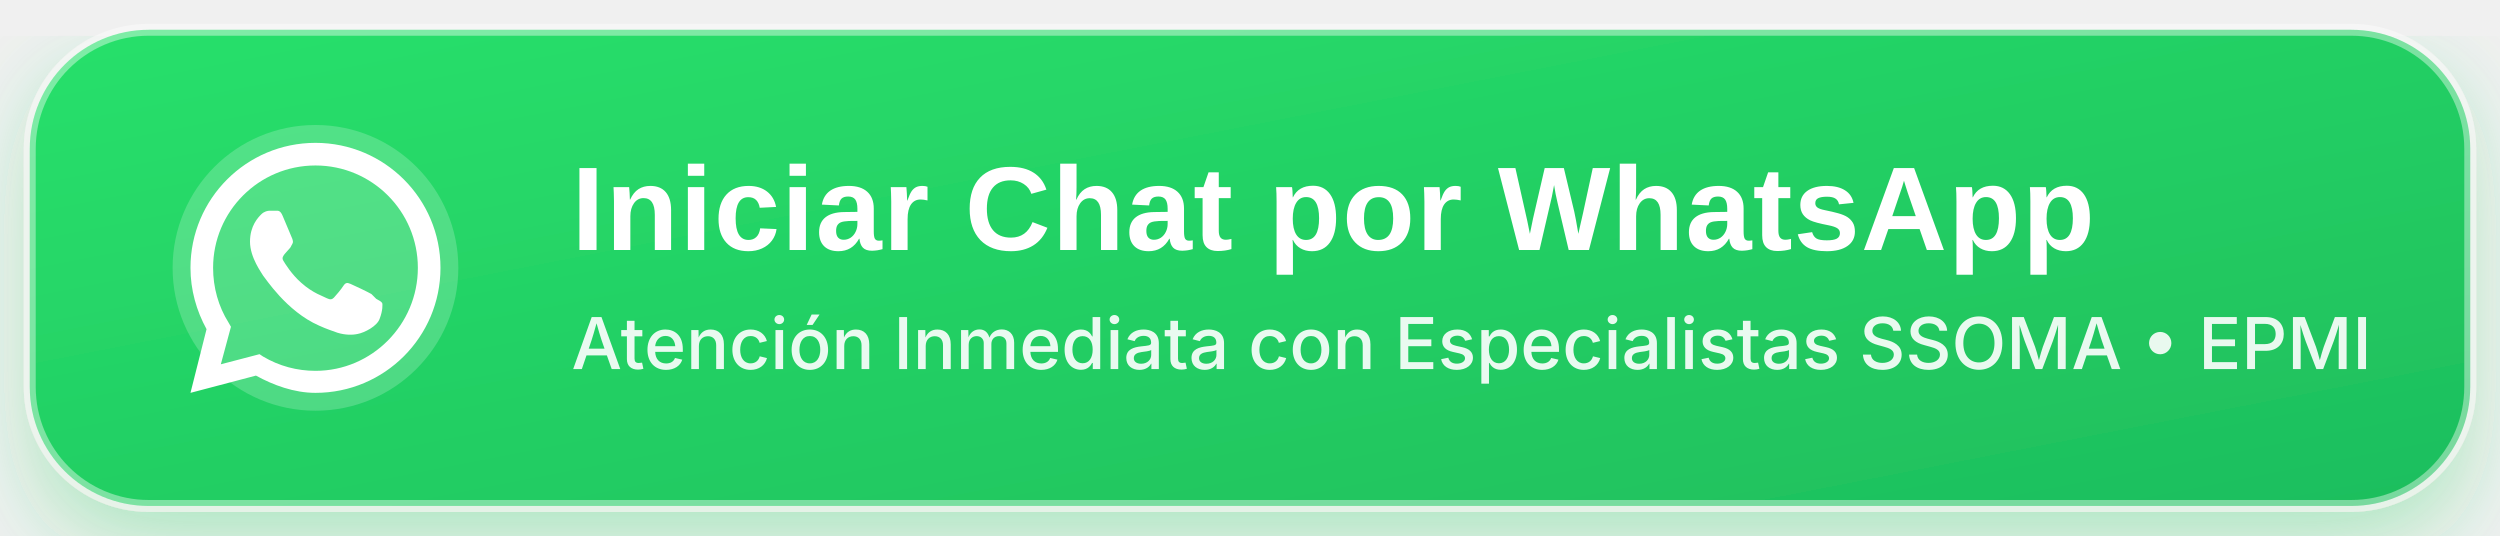
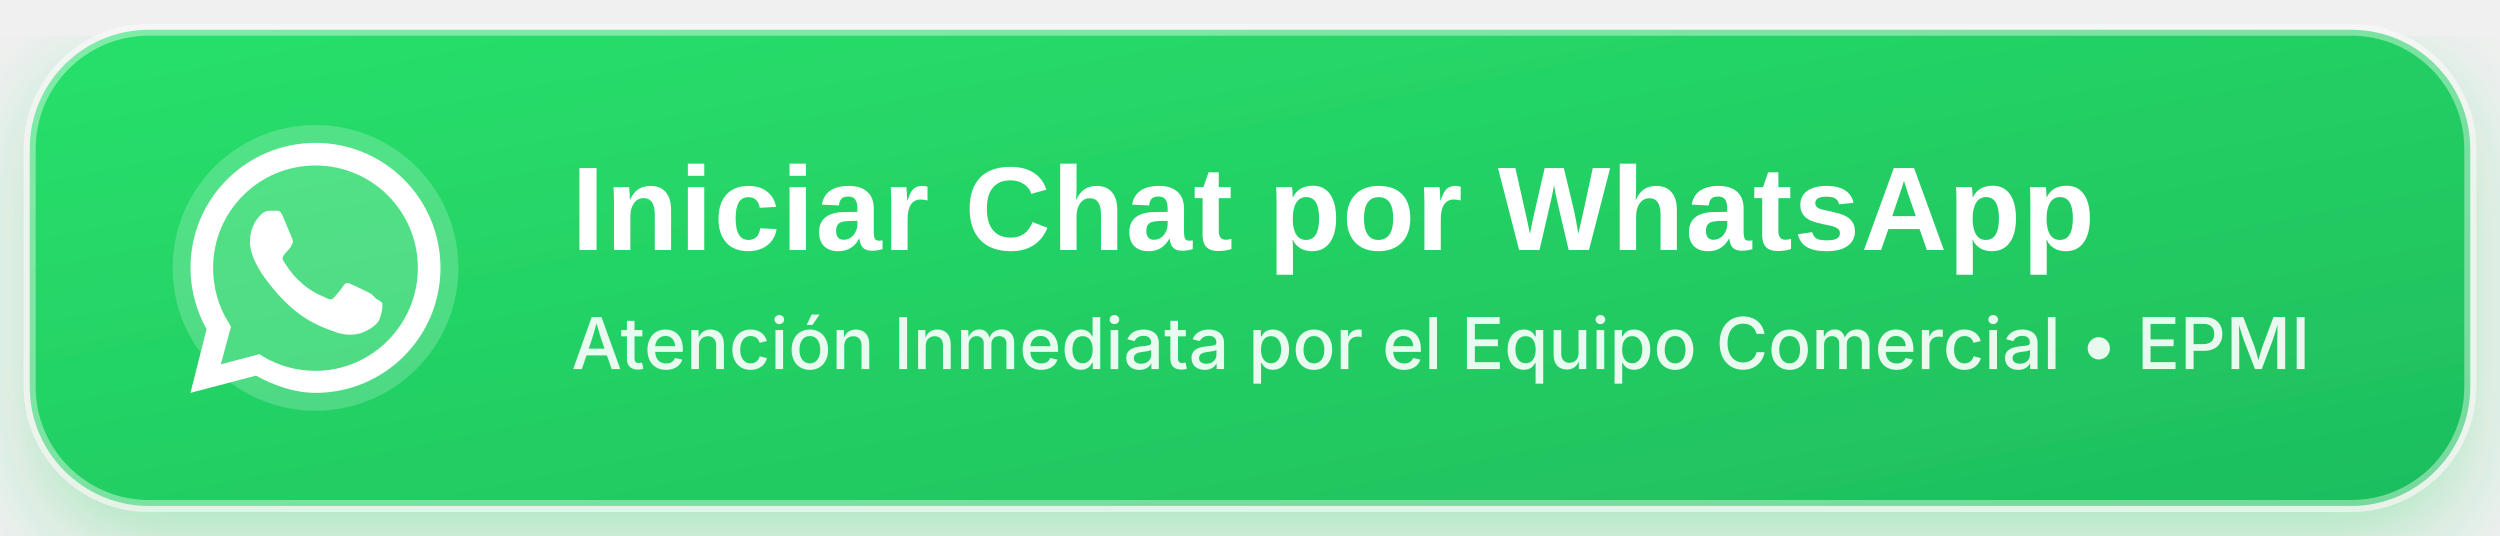
<svg xmlns="http://www.w3.org/2000/svg" viewBox="0 0 420 90" width="100%" height="auto">
  <defs>
    <filter id="shadow" x="-10%" y="-10%" width="120%" height="130%">
      <feDropShadow dx="0" dy="6" stdDeviation="8" flood-color="#25D366" flood-opacity="0.35" />
    </filter>
    <linearGradient id="waGrad" x1="0%" y1="0%" x2="100%" y2="100%">
      <stop offset="0%" stop-color="#28E06B" />
      <stop offset="100%" stop-color="#1EBE5D" />
    </linearGradient>
  </defs>
  <rect x="5" y="5" width="410" height="80" rx="20" fill="url(#waGrad)" filter="url(#shadow)" stroke="#ffffff" stroke-width="2" stroke-opacity="0.4" />
  <g transform="translate(28, 20)">
    <circle cx="25" cy="25" r="24" fill="#ffffff" fill-opacity="0.2" />
    <path fill="#ffffff" d="M25 4C13.4 4 4 13.4 4 25c0 3.7 1 7.2 2.7 10.3L4 46l11-2.9C17.9 44.7 21.4 46 25 46c11.6 0 21-9.4 21-21S36.6 4 25 4zm0 38.3c-3.1 0-6.1-.8-8.8-2.4l-.6-.4-6.5 1.7 1.7-6.3-.4-.7C8.7 31.5 7.8 28.3 7.8 25c0-9.5 7.7-17.2 17.2-17.2s17.2 7.7 17.2 17.2-7.7 17.3-17.2 17.3zm9.4-12.9c-.5-.3-3-1.5-3.5-1.7-.5-.2-.8-.3-1.2.3-.3.5-1.3 1.7-1.6 2-.3.3-.6.4-1.2.1-.5-.3-2.3-.8-4.3-2.6-1.6-1.4-2.7-3.2-3-3.7-.3-.5 0-.8.2-1.1.2-.2.5-.6.8-.9.3-.3.3-.5.5-.8.2-.3.1-.6 0-.9-.1-.3-1.2-2.8-1.6-3.8-.4-1-.8-.9-1.2-.9h-1c-.3 0-.9.1-1.4.6-.5.5-1.9 1.9-1.9 4.6 0 2.7 2 5.3 2.2 5.7.3.3 3.9 6 9.4 8.4 1.3.6 2.3.9 3.1 1.2 1.3.4 2.5.4 3.4.2 1.1-.2 3.3-1.3 3.7-2.6.5-1.3.5-2.4.4-2.6-.2-.3-.5-.4-1-.7z" />
  </g>
  <text x="96" y="42" font-family="'Plus Jakarta Sans', 'Segoe UI', Arial, sans-serif" font-size="20" font-weight="800" fill="#ffffff" letter-spacing="0.2">
    Iniciar Chat por WhatsApp
  </text>
  <text x="96" y="62" font-family="'Inter', 'Segoe UI', Arial, sans-serif" font-size="12" font-weight="500" fill="#ffffff" fill-opacity="0.9">
-     Atención Inmediata con Especialistas SSOMA • EPMI
+     Atención Inmediata por el Equipo Comercial • EPMI
  </text>
</svg>
